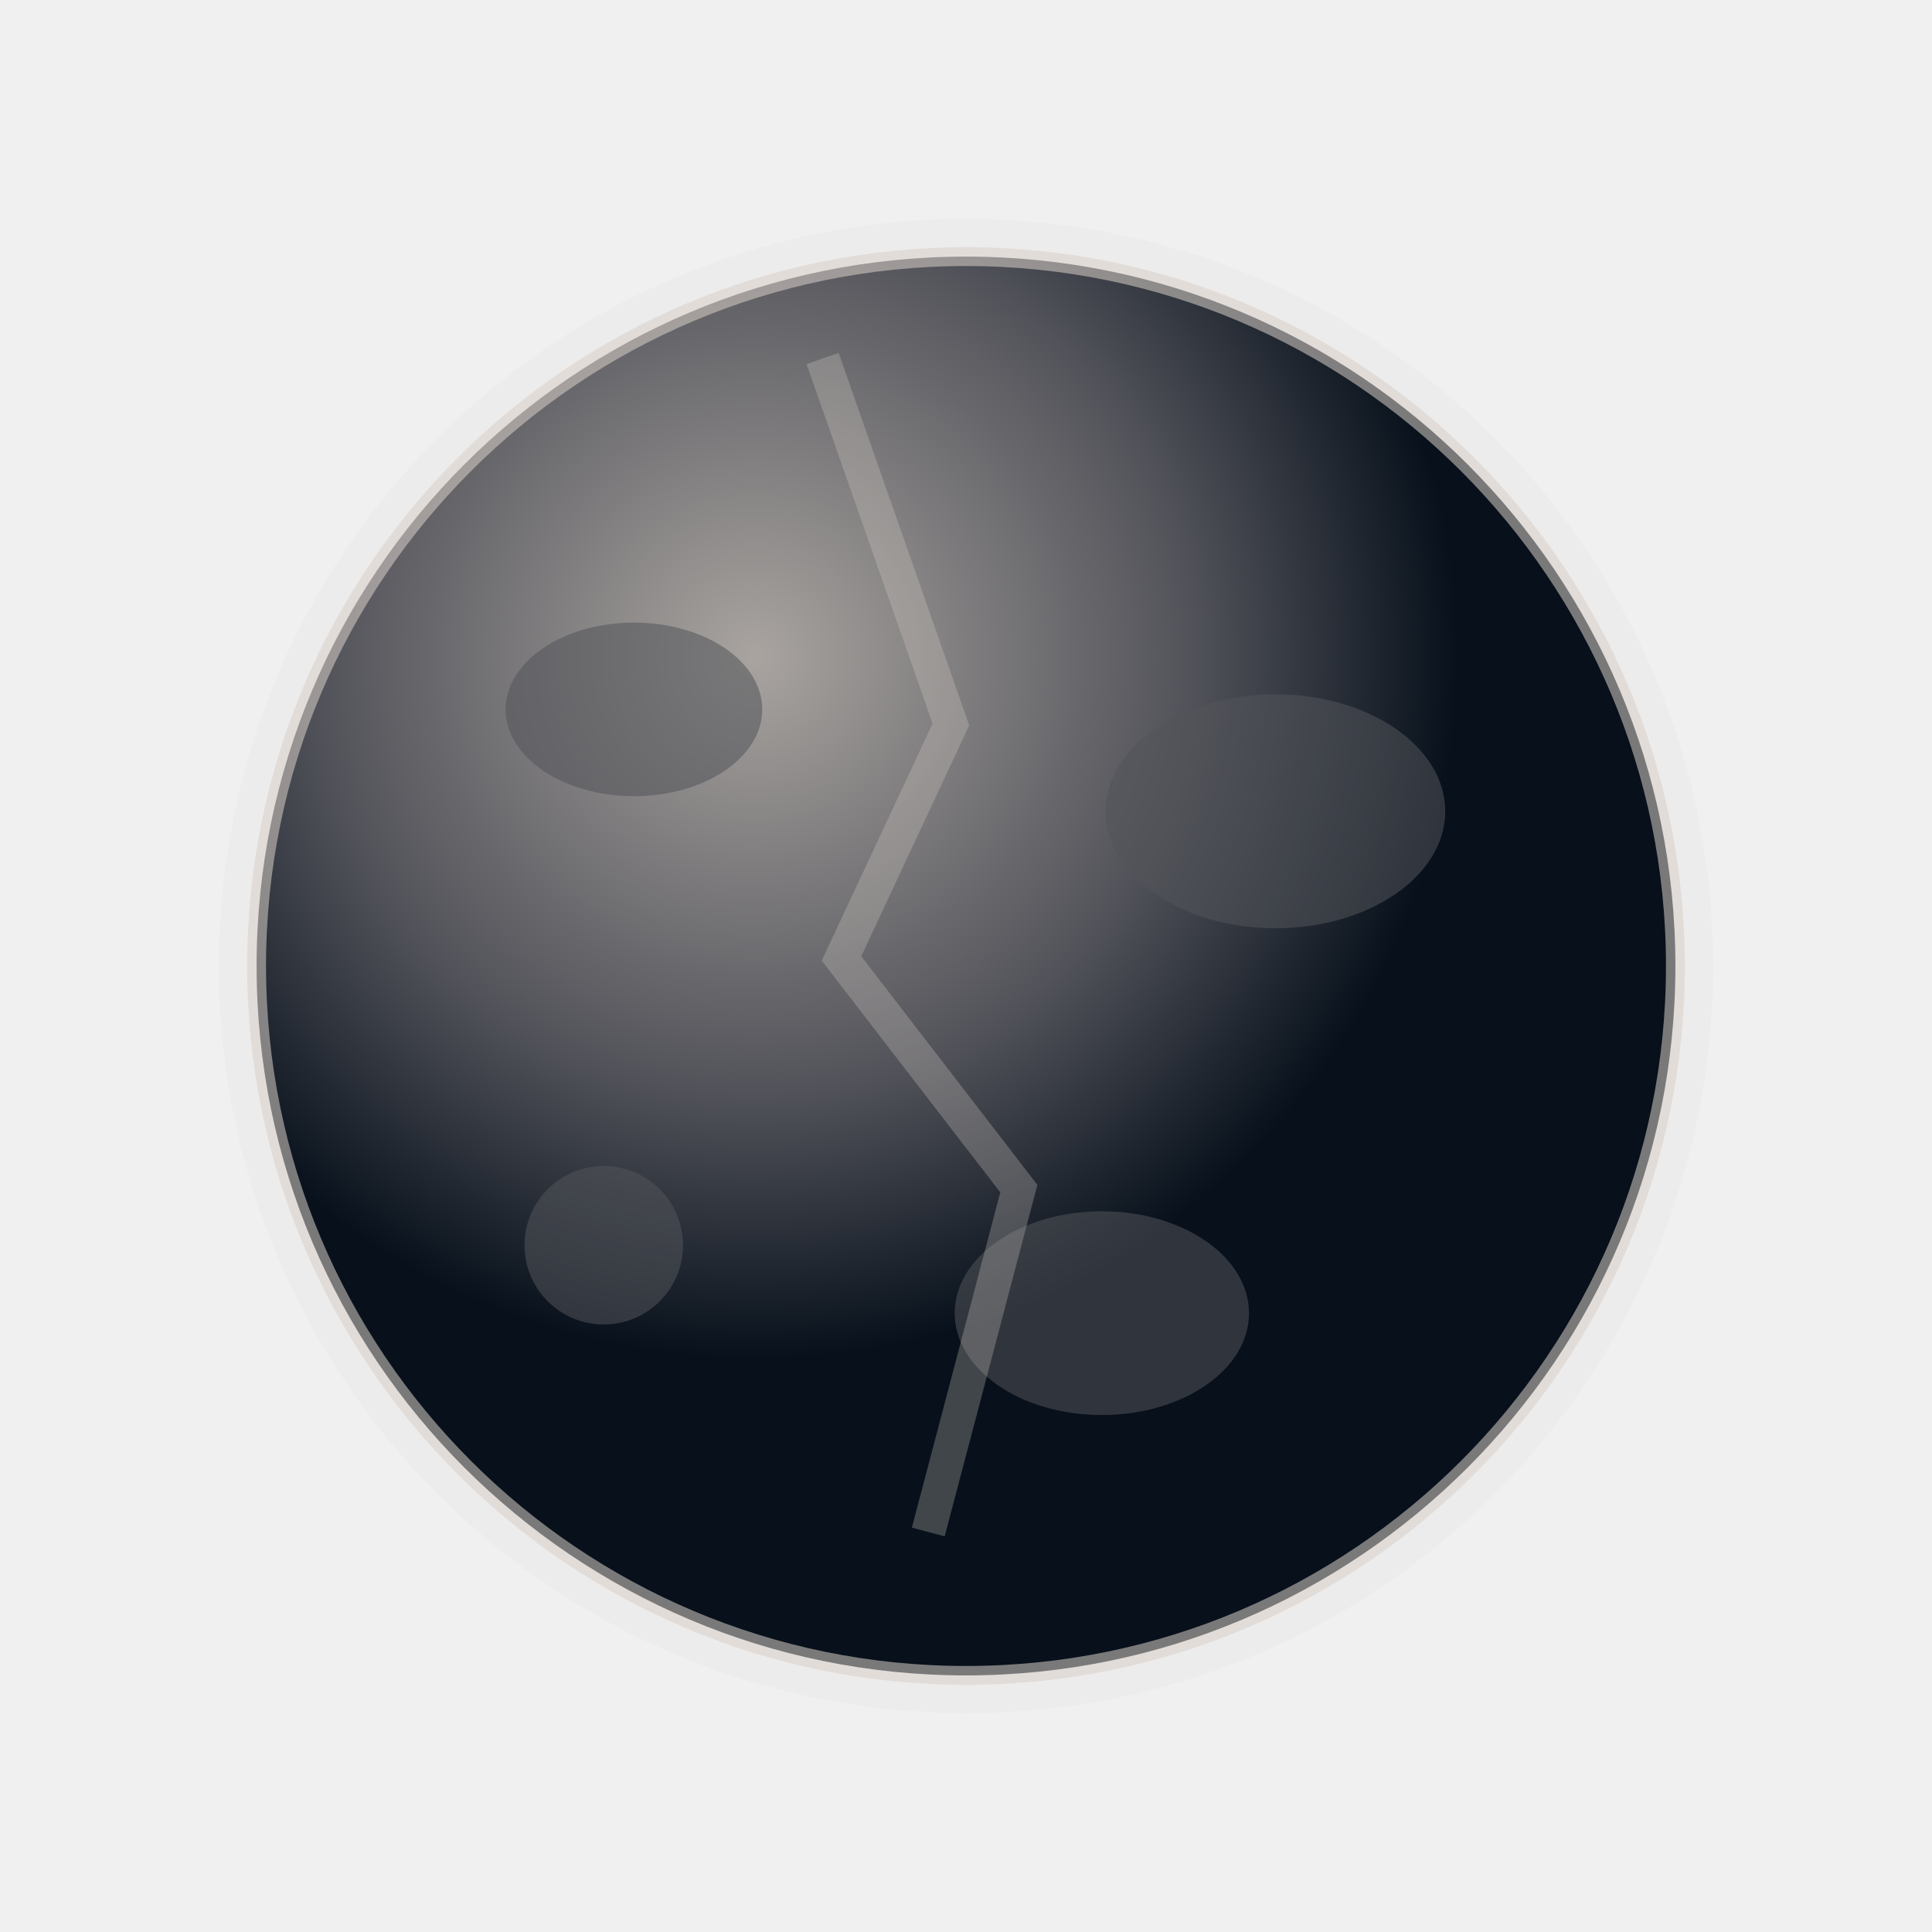
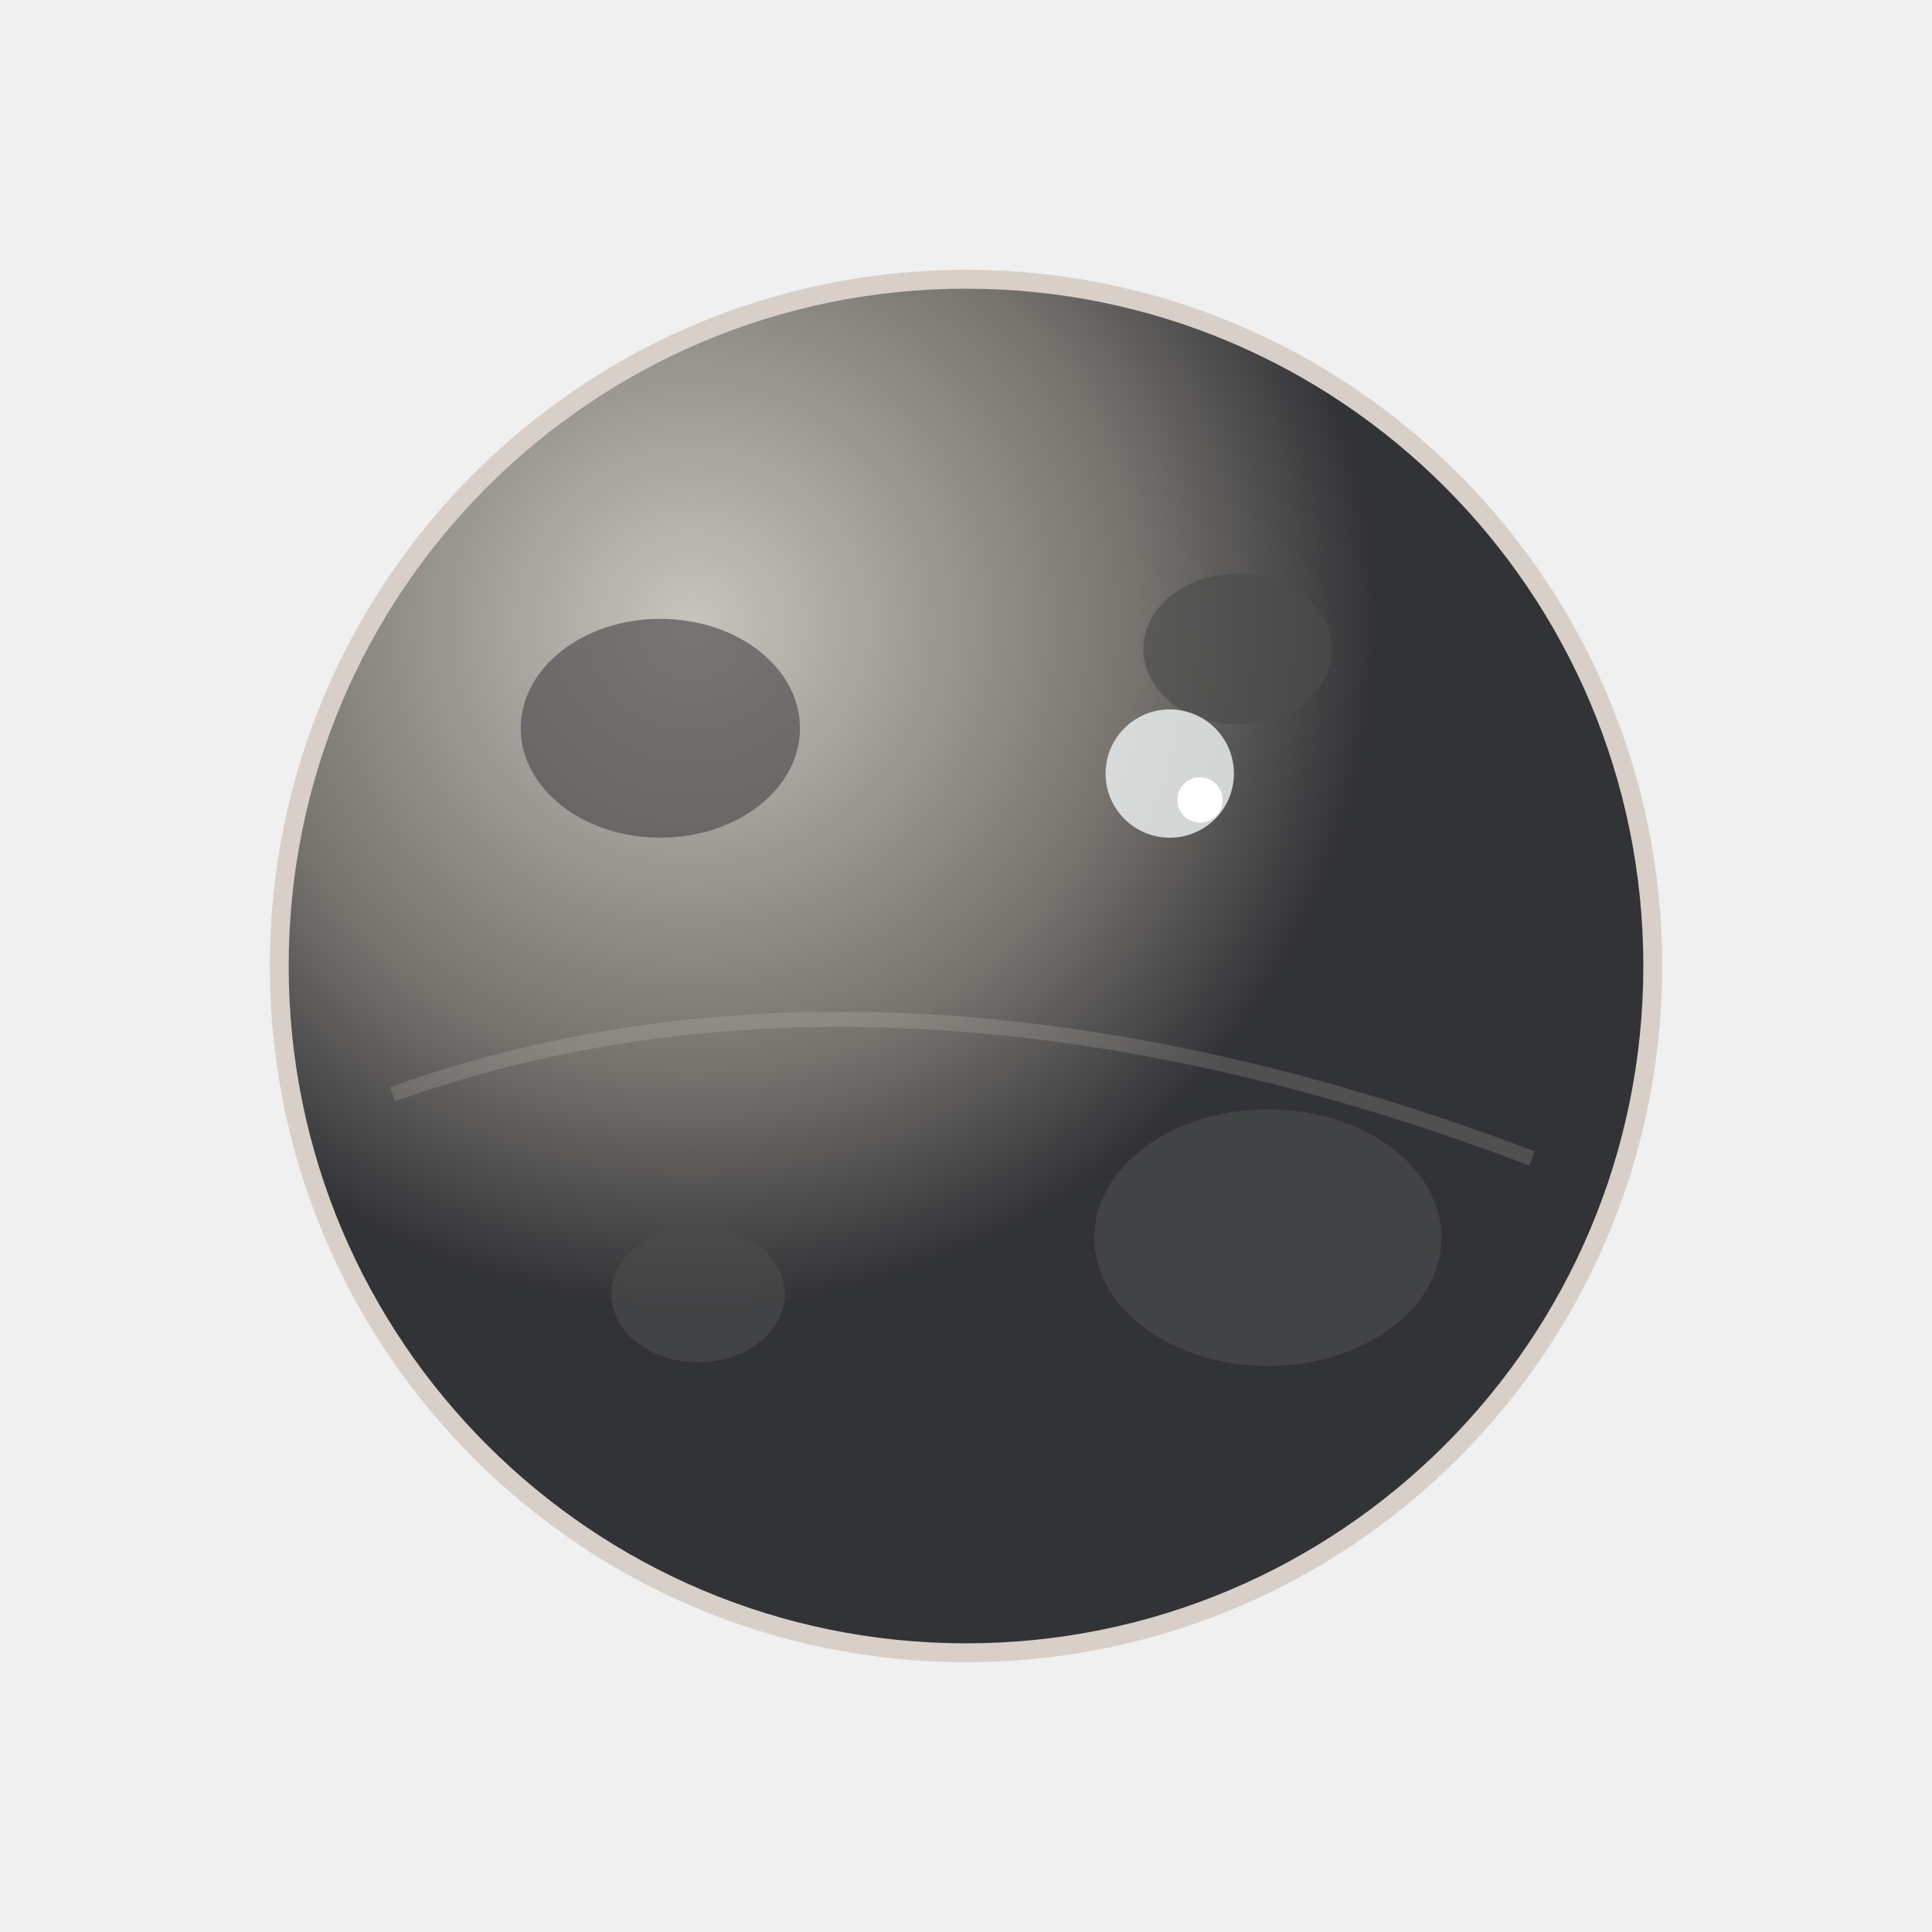
<svg xmlns="http://www.w3.org/2000/svg" width="512" height="512" viewBox="0 0 512 512">
  <defs>
-     <radialGradient id="g" cx="35%" cy="28%">
-       <stop offset="0" stop-color="#a9a4a0" />
-       <stop offset=".62" stop-color="#52535a" />
-       <stop offset="1" stop-color="#07101b" />
+     <radialGradient id="g" cx="30%" cy="25%">
+       <stop stop-color="#c8c3bd" />
+       <stop offset=".65" stop-color="#77746f" />
+       <stop offset="1" stop-color="#323337" />
    </radialGradient>
-     <linearGradient id="l" x1="0" x2="1">
-       <stop stop-color="#a9a4a0" />
-       <stop offset="1" stop-color="#52535a" />
-     </linearGradient>
-     <clipPath id="c">
-       <circle cx="256" cy="256" r="188" />
-     </clipPath>
  </defs>
-   <circle cx="256" cy="256" r="198" fill="#d8d0c8" opacity=".10" />
-   <circle cx="256" cy="256" r="188" fill="url(#g)" />
-   <circle cx="256" cy="256" r="188" fill="none" stroke="#d8d0c8" stroke-width="5" opacity=".55" />
-   <g clip-path="url(#c)" fill="#52535a" opacity=".55">
-     <ellipse cx="168" cy="188" rx="34" ry="23" />
-     <ellipse cx="338" cy="215" rx="45" ry="31" />
-     <ellipse cx="292" cy="348" rx="39" ry="27" />
-     <circle cx="160" cy="330" r="21" />
+   <circle cx="256" cy="256" r="182" fill="url(#g)" stroke="#d8d0c8" stroke-width="5" />
+   <g fill="#4b4b4b" opacity=".65">
+     <ellipse cx="175" cy="193" rx="37" ry="29" />
+     <ellipse cx="328" cy="172" rx="25" ry="20" />
+     <ellipse cx="336" cy="328" rx="46" ry="34" />
+     <ellipse cx="185" cy="343" rx="23" ry="18" />
  </g>
-   <path d="M218 95l34 97-29 62 47 61-24 91" fill="none" stroke="#d8d0c8" stroke-width="9" opacity=".28" />
+   <circle cx="310" cy="205" r="17" fill="#eef2f1" opacity=".82" />
+   <circle cx="318" cy="212" r="6" fill="#ffffff" />
+   <path d="M104 290c86-31 189-26 302 17" fill="none" stroke="#d8d0c8" stroke-width="4" opacity=".18" />
</svg>
